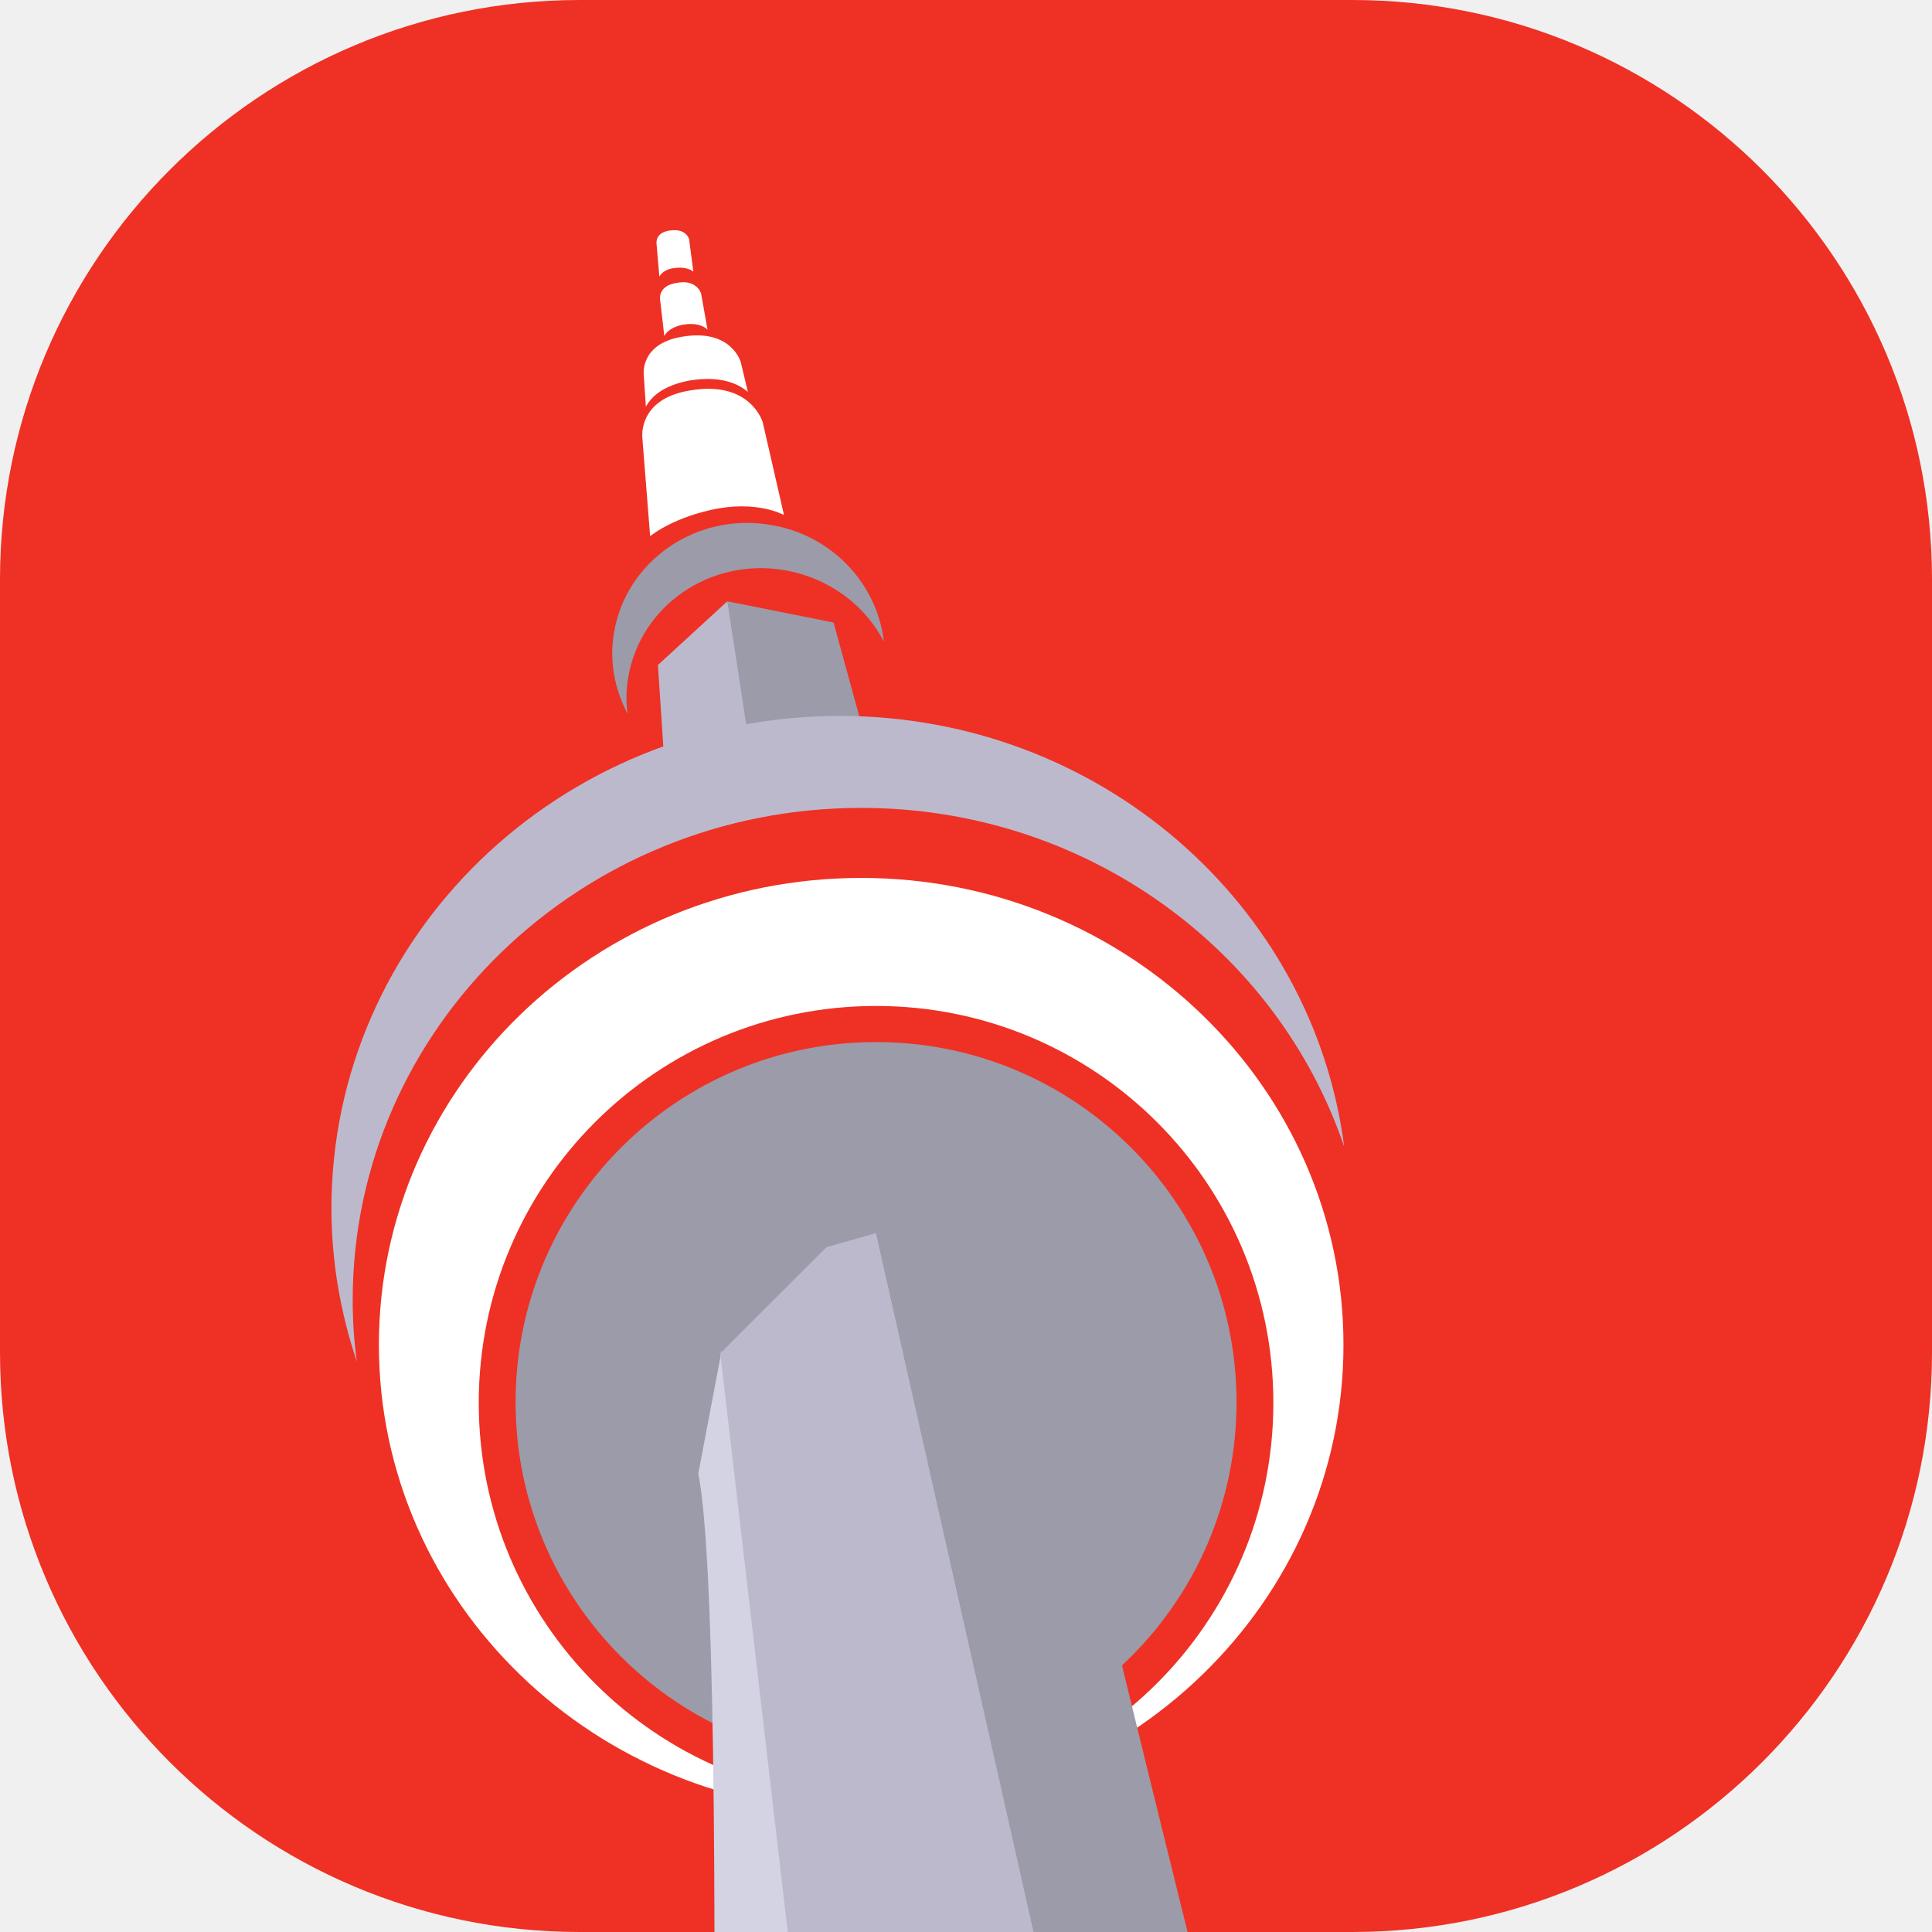
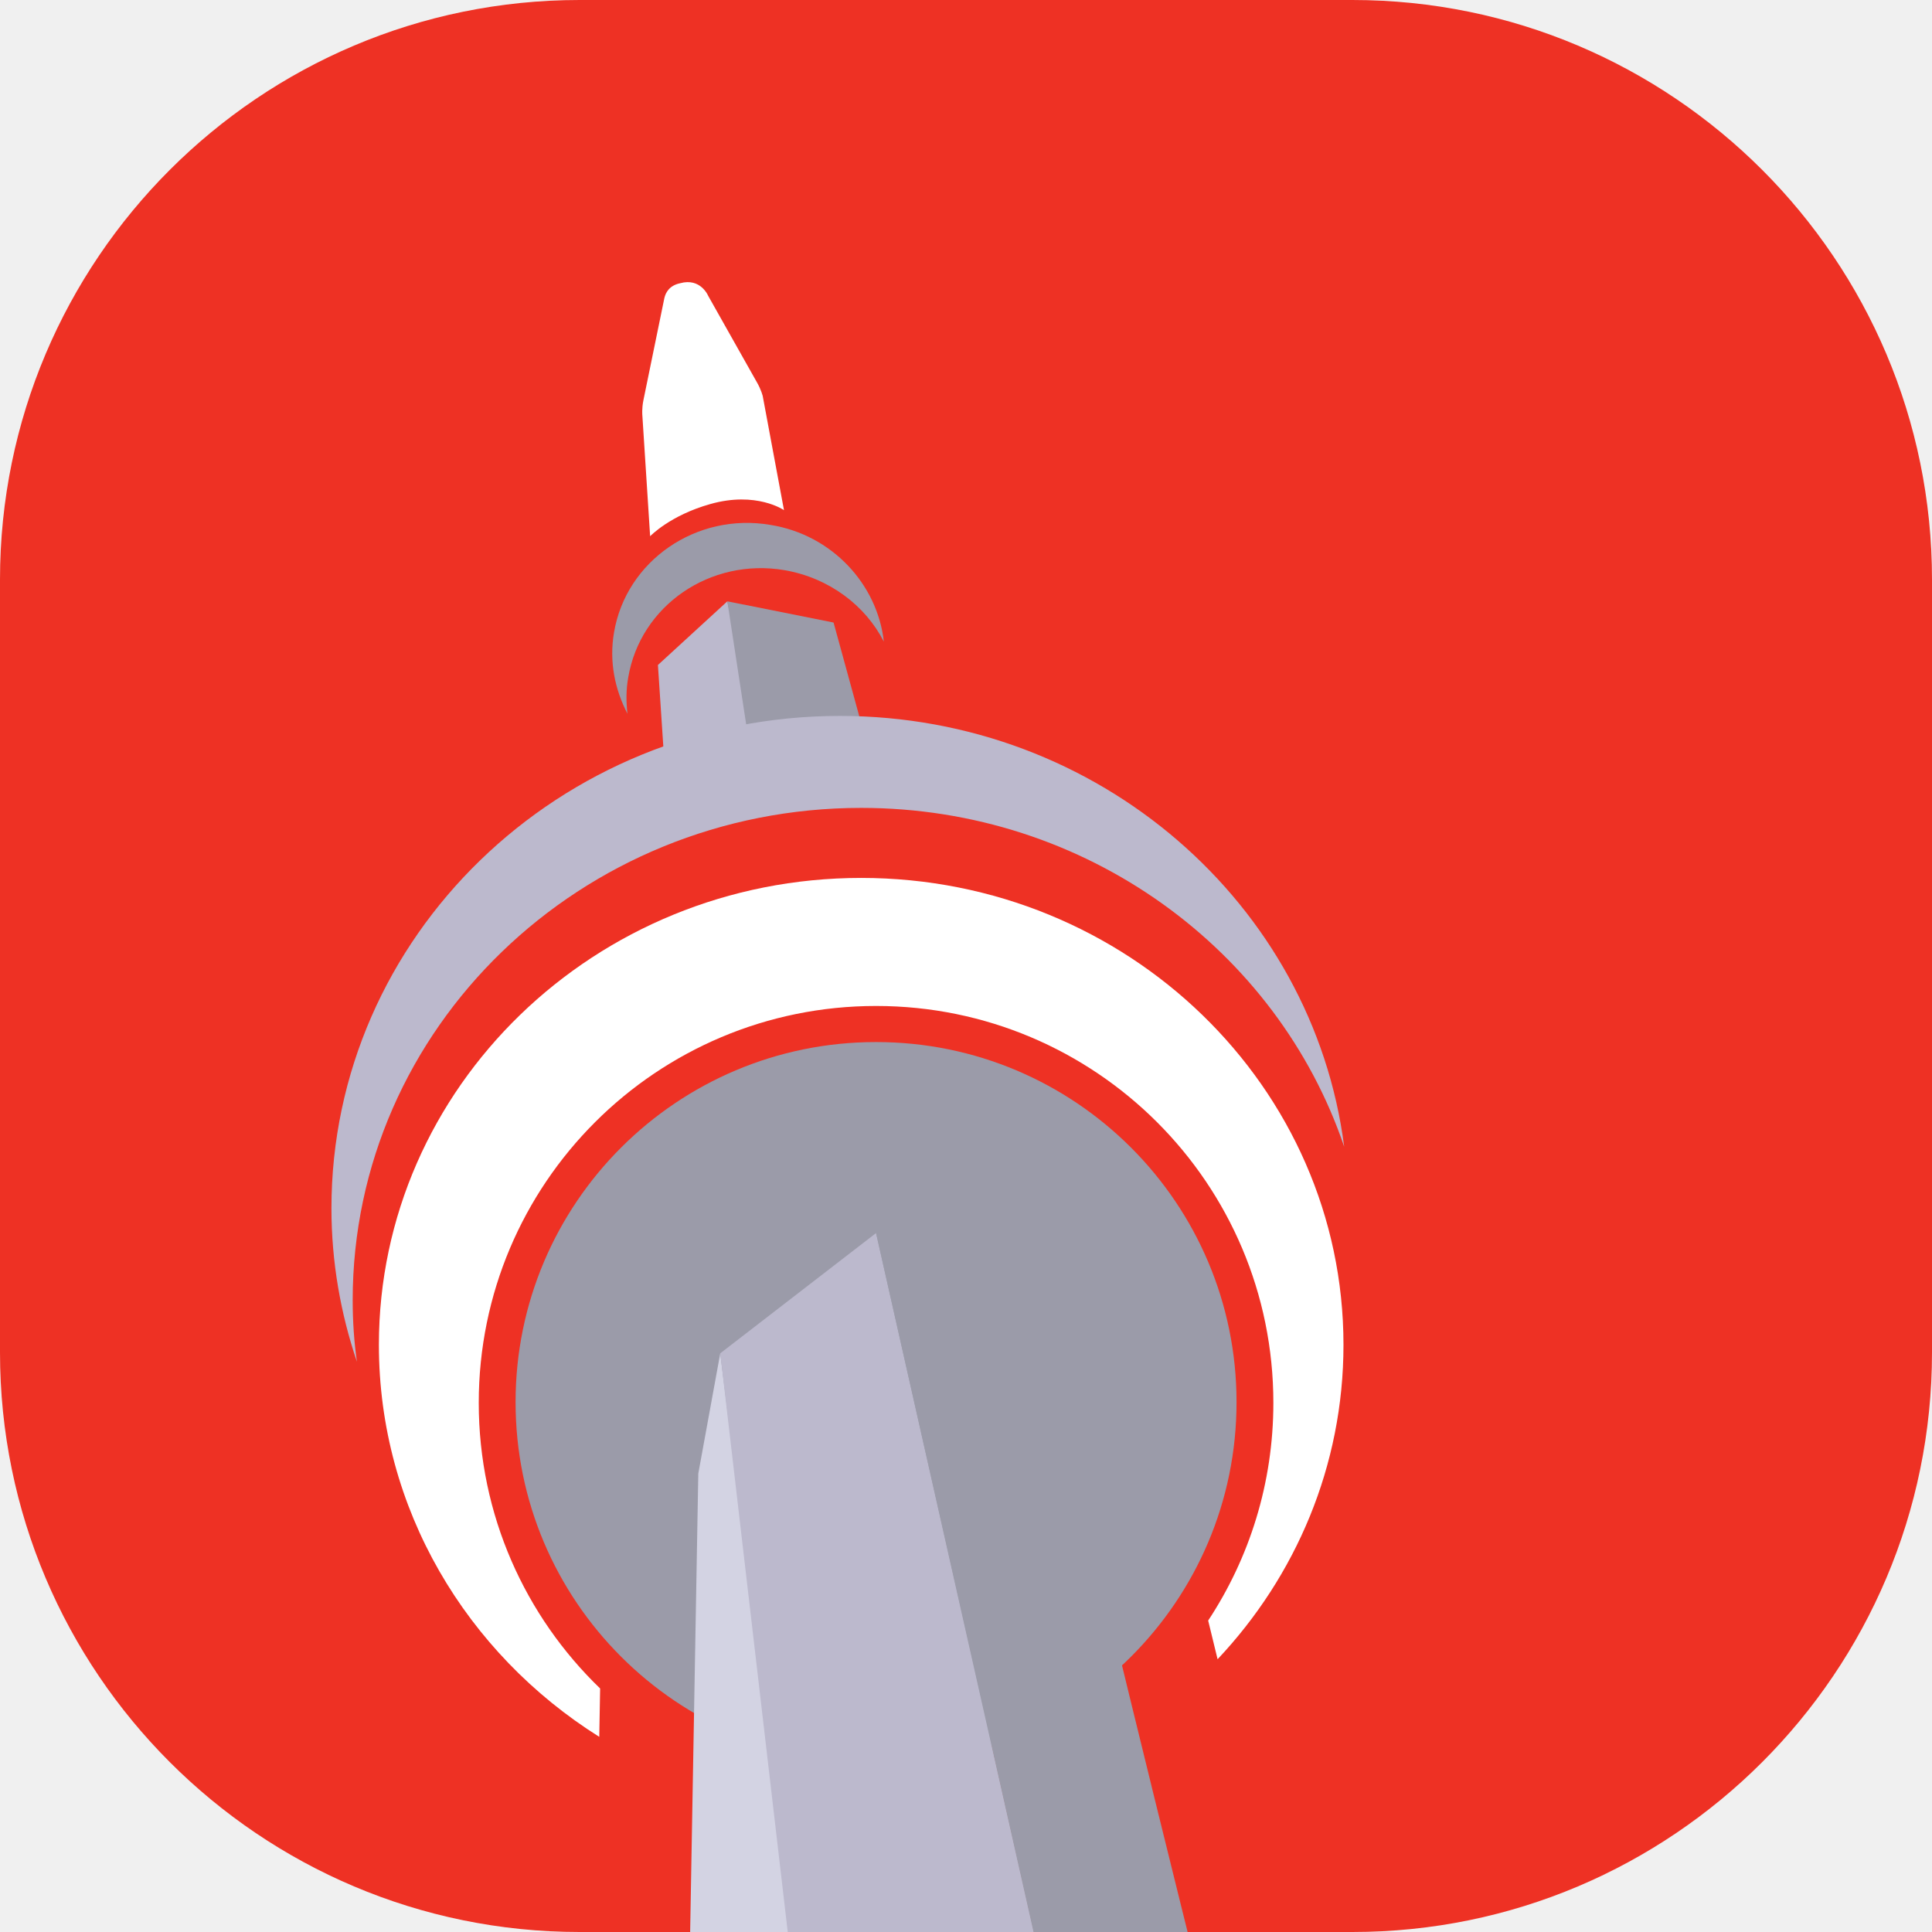
- <svg xmlns="http://www.w3.org/2000/svg" width="100%" height="100%" viewBox="0 0 512 512" version="1.1" xml:space="preserve" style="fill-rule:evenodd;clip-rule:evenodd;stroke-linejoin:round;stroke-miterlimit:2;">
-   <path d="M512,153.6c-0,-84.774 -68.826,-153.6 -153.6,-153.6l-204.8,-0c-84.774,-0 -153.6,68.826 -153.6,153.6l-0,204.8c-0,84.774 68.826,153.6 153.6,153.6l204.8,-0c84.774,-0 153.6,-68.826 153.6,-153.6l-0,-204.8Z" style="fill:#ee3124;" />
-   <g>
-     <ellipse cx="232.164" cy="371.58" rx="95.531" ry="95.426" style="fill:#9b9ba9;" />
-     <path d="M228.223,232.659c-70.569,0 -127.812,55.493 -127.812,123.735c-0,68.242 57.243,123.735 127.812,123.735c70.569,-0 127.812,-55.493 127.812,-123.735c0,-68.242 -57.243,-123.735 -127.812,-123.735Zm3.941,244.283c-58.182,-0 -105.29,-47.057 -105.29,-105.175c-0,-58.118 47.108,-105.175 105.29,-105.175c58.182,0 105.291,47.057 105.291,105.175c-0,58.118 -47.297,105.175 -105.291,105.175Z" style="fill:#fff;fill-rule:nonzero;" />
-     <path d="M166.475,179.603c3.191,-19.123 21.771,-31.871 41.478,-28.496c11.824,2.062 21.396,9.373 26.276,18.935c-1.689,-15.186 -13.701,-28.309 -30.03,-30.934c-19.706,-3.375 -38.287,9.561 -41.478,28.497c-1.313,7.686 0.188,14.998 3.566,21.559c-0.375,-3.187 -0.375,-6.374 0.188,-9.561Z" style="fill:#9b9ba9;fill-rule:nonzero;" />
-     <path d="M192.751,159.356l6.944,32.433l-23.836,7.124l-1.501,-22.685l18.393,-16.872Z" style="fill:#bcb9cd;fill-rule:nonzero;" />
-     <path d="M192.751,159.356l28.152,5.624l6.945,25.309l-29.842,3.375l-5.255,-34.308Z" style="fill:#9b9ba9;fill-rule:nonzero;" />
-     <path d="M93.466,344.583c0,-72.179 60.434,-130.484 134.757,-130.484c59.683,-0 110.358,37.683 128,89.801c-8.258,-64.304 -64.939,-114.173 -133.631,-114.173c-74.51,-0 -134.756,58.493 -134.756,130.484c-0,14.248 2.44,27.934 6.756,40.682c-0.75,-5.249 -1.126,-10.686 -1.126,-16.31Z" style="fill:#bcb9cd;fill-rule:nonzero;" />
-     <path d="M191.249,357.894l148.082,1193.48l-174.92,0c-0,0 37.349,-1077.06 20.645,-1160.86l6.193,-32.621Z" style="fill:#d3d3e3;fill-rule:nonzero;" />
-     <path d="M232.164,326.773l-13.138,3.749l-28.152,28.122l139.104,1192.73l178.97,0l-276.784,-1224.6Z" style="fill:#bcb9cd;fill-rule:nonzero;" />
-     <path d="M232.164,326.773l43.167,22.497c0,-0 137.009,592.615 332.2,1201.92l-99.43,0.187l-275.937,-1224.6Z" style="fill:#9b9ba9;fill-rule:nonzero;" />
-     <path d="M170.229,116.048l2.064,26.06c0,-0 5.255,-4.5 15.953,-6.937c12.2,-2.812 19.519,1.312 19.519,1.312l-5.63,-24.559c-0,-0 -3.191,-11.249 -19.331,-8.437c-13.889,2.25 -12.575,12.561 -12.575,12.561Z" style="fill:#fff;fill-rule:nonzero;" />
-     <path d="M171.167,107.799c1.502,-2.812 4.692,-5.624 11.449,-6.936c7.883,-1.313 12.762,0.562 15.578,2.999l-1.877,-7.874c-0,0 -2.44,-8.999 -15.578,-6.749c-11.261,1.875 -10.135,10.124 -10.135,10.124l0.563,8.436Z" style="fill:#fff;fill-rule:nonzero;" />
-     <path d="M176.047,89.052c0.563,-1.125 2.064,-2.438 4.88,-3c3.378,-0.562 5.443,0.187 6.569,1.312l-1.69,-9.561c0,0 -1.126,-3.937 -6.568,-2.812c-4.88,0.75 -4.317,4.312 -4.317,4.312l1.126,9.749Z" style="fill:#fff;fill-rule:nonzero;" />
-     <path d="M174.733,73.304c0.563,-0.938 1.502,-1.875 3.754,-2.25c2.627,-0.375 4.317,0.187 5.255,0.937l-1.126,-8.624c-0,0 -0.751,-2.999 -5.255,-2.249c-3.754,0.562 -3.379,3.374 -3.379,3.374l0.751,8.812Z" style="fill:#fff;fill-rule:nonzero;" />
+ <svg xmlns="http://www.w3.org/2000/svg" width="100%" height="100%" viewBox="0 0 512 512">
+   <path class="fill-bg-color" d="M512,153.6c-0,-84.774 -68.826,-153.6 -153.6,-153.6l-204.8,0c-84.774,0 -153.6,68.826 -153.6,153.6l-0,204.8c-0,84.774 68.826,153.6 153.6,153.6l204.8,0c84.774,0 153.6,-68.826 153.6,-153.6l-0,-204.8Z" fill="#ee3124" />
+   <clipPath id="clip">
+     <path d="M512,153.6c-0,-84.774 -68.826,-153.6 -153.6,-153.6l-204.8,0c-84.774,0 -153.6,68.826 -153.6,153.6l-0,204.8c-0,84.774 68.826,153.6 153.6,153.6l204.8,0c84.774,0 153.6,-68.826 153.6,-153.6l-0,-204.8Z" />
+   </clipPath>
+   <g clip-path="url(#clip)">
+     <ellipse cx="232.164" cy="371.58" rx="95.531" ry="95.426" fill="#9b9ba9" />
+     <path class="fill-fg-color" d="M158.811,460.28c-35.144,-22.071 -58.4,-60.389 -58.4,-103.886c-0,-68.242 57.243,-123.735 127.812,-123.735c70.569,0 127.812,55.493 127.812,123.735c0,32.067 -12.639,61.319 -33.362,83.319c-0.853,-3.501 -1.684,-6.915 -2.494,-10.247c10.916,-16.563 17.276,-36.387 17.276,-57.699c-0,-58.118 -47.109,-105.175 -105.291,-105.175c-58.182,0 -105.29,47.057 -105.29,105.175c-0,29.733 12.33,56.571 32.165,75.695l-0.228,12.818Z" fill="#fff" />
+     <path d="M166.475,179.603c3.191,-19.123 21.771,-31.871 41.478,-28.496c11.824,2.062 21.396,9.373 26.276,18.935c-1.689,-15.186 -13.701,-28.309 -30.03,-30.934c-19.706,-3.375 -38.287,9.561 -41.478,28.497c-1.313,7.686 0.188,14.998 3.566,21.559c-0.375,-3.187 -0.375,-6.374 0.188,-9.561Z" fill="#9b9ba9" />
+     <path d="M192.751,159.356l6.944,32.433l-23.836,7.124l-1.501,-22.685l18.393,-16.872Z" fill="#bcb9cd" />
+     <path d="M192.751,159.356l28.152,5.624l6.945,25.309l-29.842,3.375l-5.255,-34.308Z" fill="#9b9ba9" />
+     <path d="M93.466,344.583c0,-72.179 60.434,-130.484 134.757,-130.484c59.683,-0 110.358,37.683 128,89.801c-8.258,-64.304 -64.939,-114.173 -133.631,-114.173c-74.51,-0 -134.756,58.493 -134.756,130.484c-0,14.248 2.44,27.934 6.756,40.682c-0.75,-5.249 -1.126,-10.686 -1.126,-16.31Z" fill="#bcb9cd" />
+     <path d="M190.874,358.644l148.457,1192.73l-174.92,0l20.645,-1160.86l5.818,-31.871Z" fill="#d3d3e3" />
+     <path d="M232.164,326.773l-41.29,31.871l139.104,1192.73l178.97,0l-276.784,-1224.6Z" fill="#bcb9cd" />
+     <path d="M232.164,326.773l43.167,22.497c0,-0 137.009,592.615 332.2,1201.92l-99.43,0.187l-275.937,-1224.6Z" fill="#9b9ba9" />
+     <path class="fill-fg-color" d="M176.063,79l-0,0l-0.001,0.003c-0.021,0.091 -5.533,26.973 -5.533,26.973l-0.005,0.024l0,0c-0.475,2.324 -0.295,4.056 -0.295,4.056l2.064,32.052c0,-0 5.255,-5.534 15.953,-8.532c12.2,-3.459 19.519,1.614 19.519,1.614l-5.63,-30.207c-0,0 -0.39,-1.692 -1.588,-3.745l-0,0l-0.001,-0c-0.128,-0.22 -12.874,-22.847 -12.874,-22.847c0,-0 -1.992,-4.848 -7.434,-3.329c-2.845,0.59 -3.84,2.472 -4.175,3.938Z" fill="#fff" />
  </g>
</svg>
